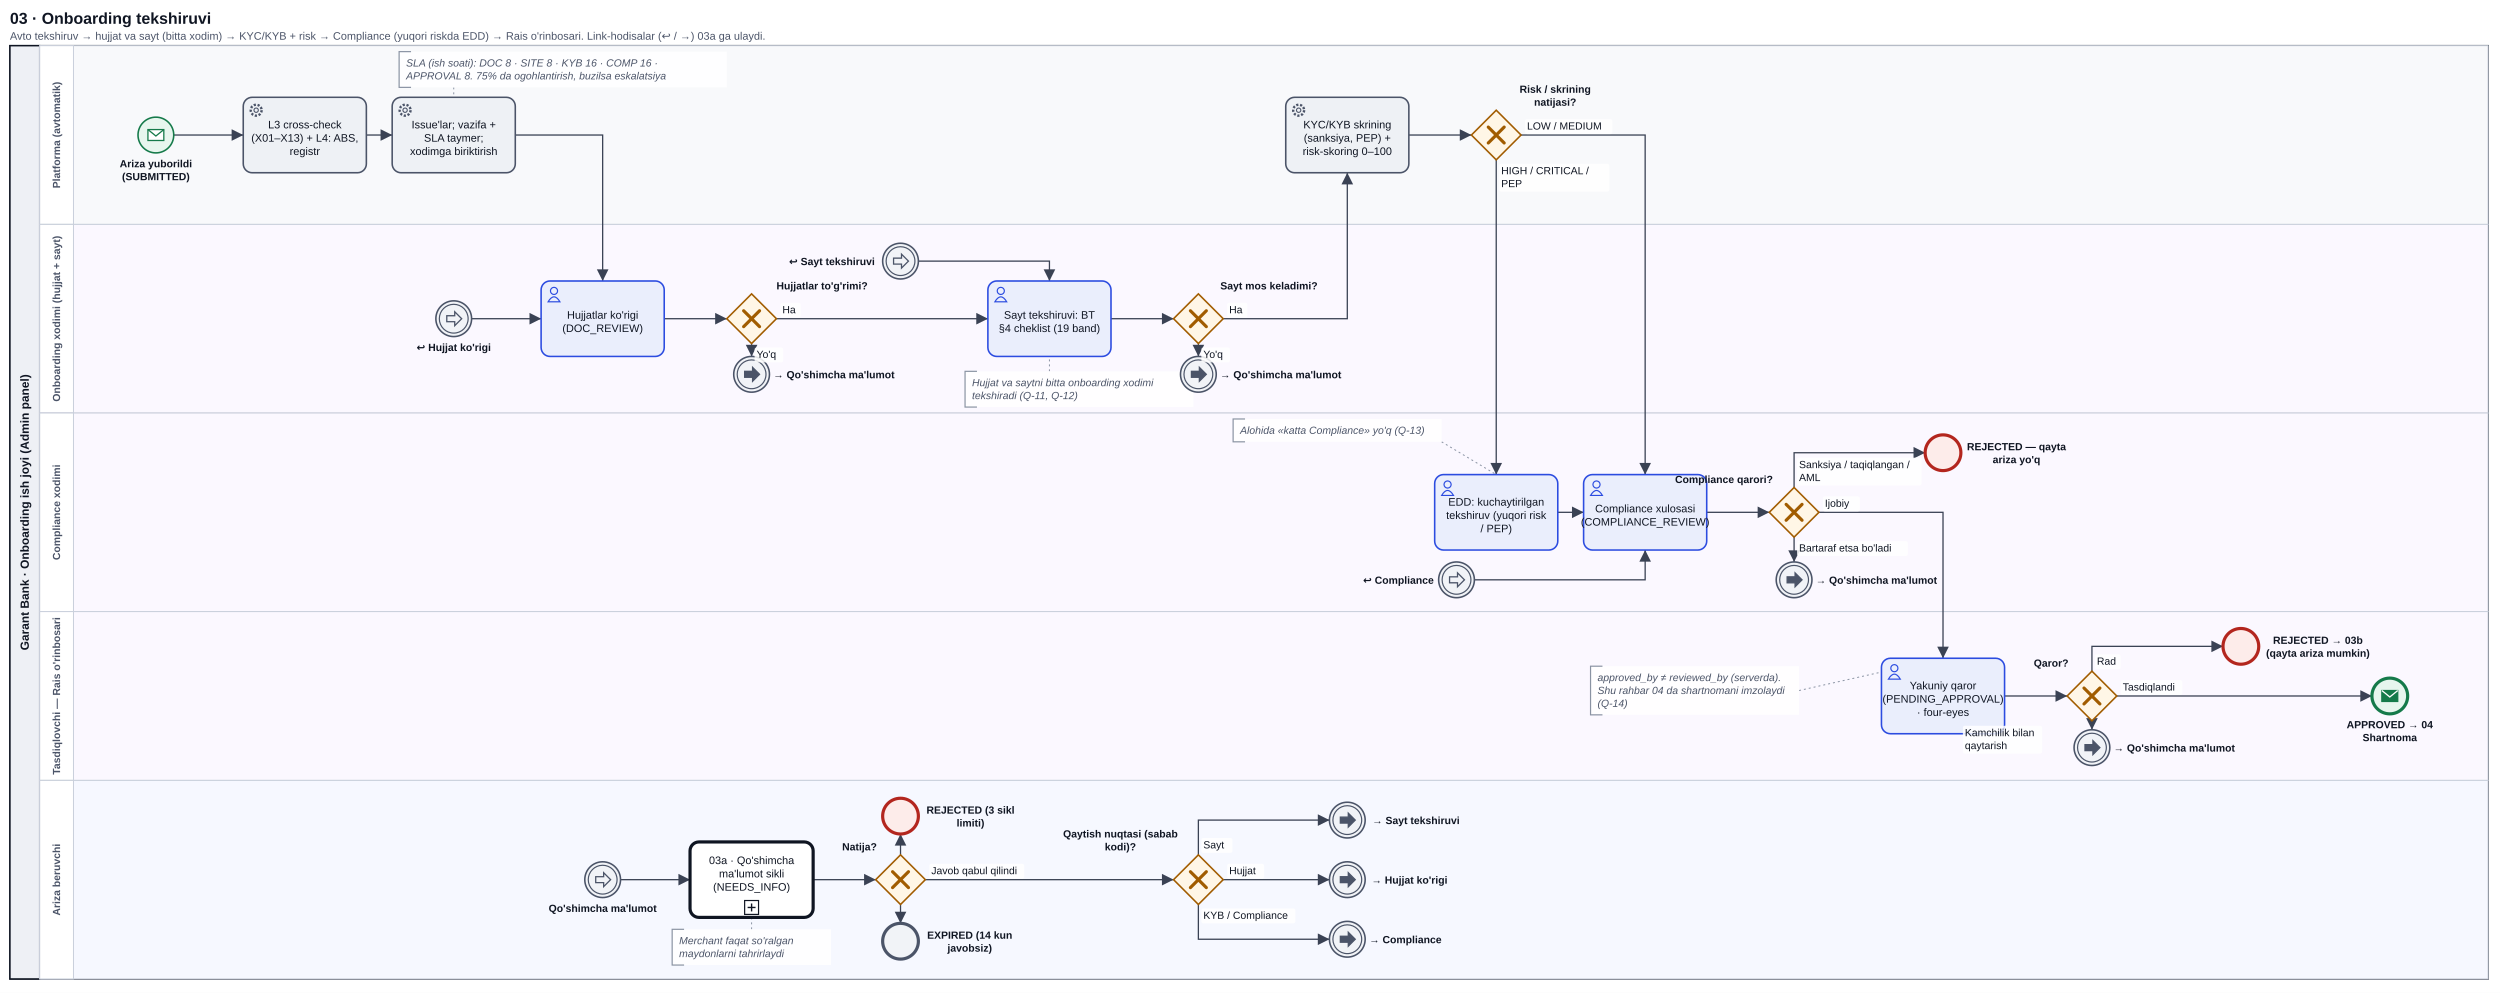
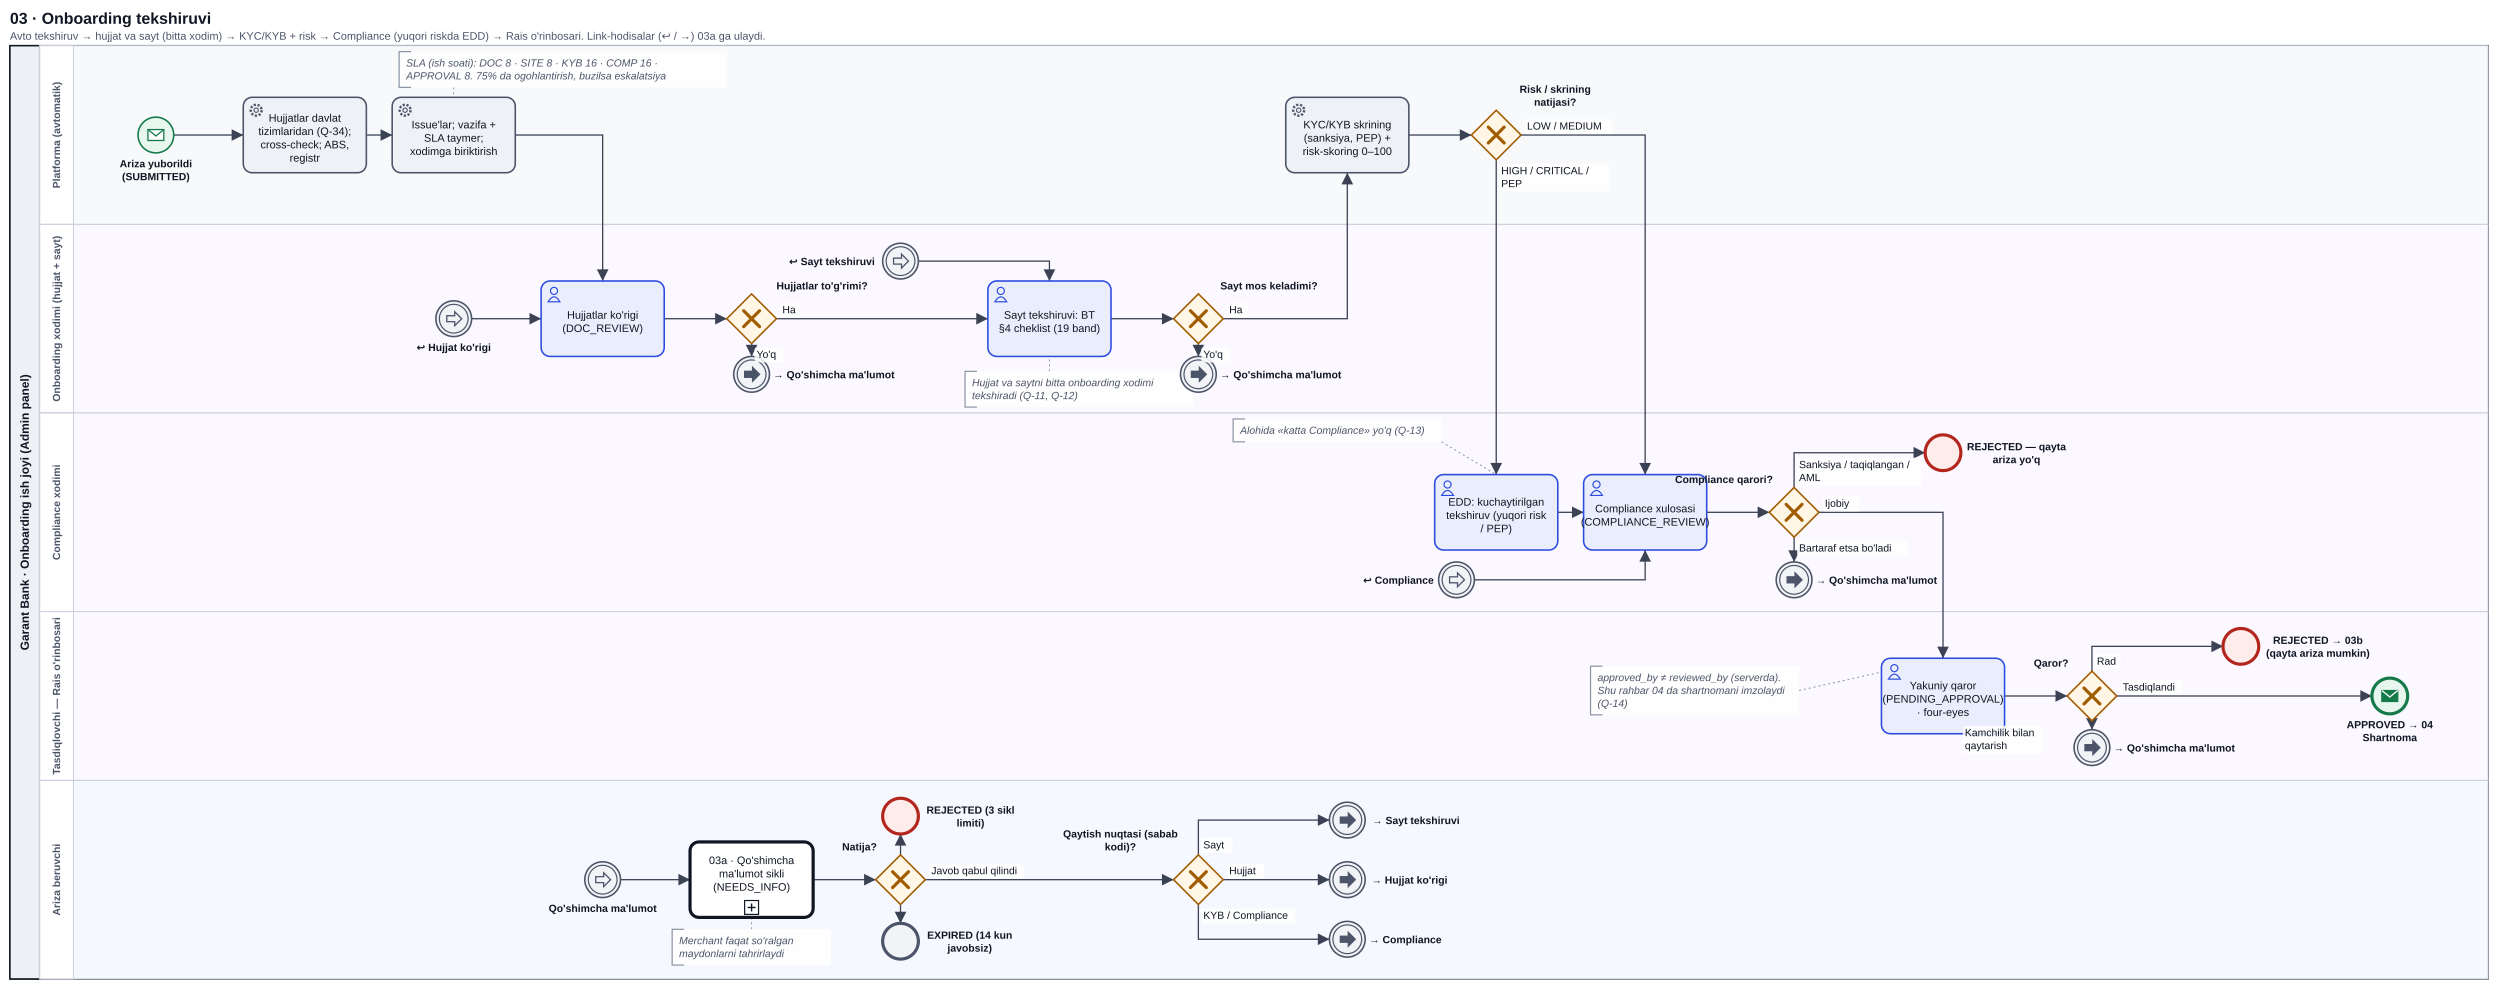
<svg xmlns="http://www.w3.org/2000/svg" width="2518" height="1000" viewBox="0 0 2518 1000" font-family="Segoe UI, Arial, Helvetica, sans-serif">
  <defs>
    <marker id="arr" viewBox="0 0 10 10" refX="10" refY="5" markerWidth="9" markerHeight="9" orient="auto-start-reverse">
      <path d="M0,0 L10,5 L0,10 z" fill="#3A4254" />
    </marker>
  </defs>
  <rect x="0" y="0" width="2518" height="1000" fill="#FFFFFF" />
  <text x="10" y="24" font-size="16" font-weight="700" fill="#0F1522">03 · Onboarding tekshiruvi</text>
  <text x="10" y="40" font-size="11" fill="#4B5468">Avto tekshiruv → hujjat va sayt (bitta xodim) → KYC/KYB + risk → Compliance (yuqori riskda EDD) → Rais o'rinbosari. Link-hodisalar (↩ / →) 03a ga ulaydi.</text>
  <rect x="10" y="46" width="2496" height="940" fill="#FFFFFF" stroke="#0F1522" stroke-width="1.5" />
  <rect x="10" y="46" width="30" height="940" fill="#EEF0F5" stroke="#0F1522" stroke-width="1.5" />
  <g transform="translate(25,516) rotate(-90)">
    <text x="0" y="4" text-anchor="middle" font-size="12" font-weight="700" fill="#0F1522">Garant Bank · Onboarding ish joyi (Admin panel)</text>
  </g>
  <rect x="40" y="46" width="2466" height="180" fill="#F8F9FB" stroke="#C9CFDB" />
  <rect x="40" y="46" width="34" height="180" fill="#FFFFFF" stroke="#C9CFDB" />
  <g transform="translate(57,136) rotate(-90)">
    <text x="0" y="3.5" text-anchor="middle" font-size="10.5" font-weight="600" fill="#4B5468">Platforma (avtomatik)</text>
  </g>
  <rect x="40" y="226" width="2466" height="190" fill="#FBF8FF" stroke="#C9CFDB" />
  <rect x="40" y="226" width="34" height="190" fill="#FFFFFF" stroke="#C9CFDB" />
  <g transform="translate(57,321) rotate(-90)">
    <text x="0" y="3.5" text-anchor="middle" font-size="10.5" font-weight="600" fill="#4B5468">Onboarding xodimi (hujjat + sayt)</text>
  </g>
  <rect x="40" y="416" width="2466" height="200" fill="#FBF8FF" stroke="#C9CFDB" />
  <rect x="40" y="416" width="34" height="200" fill="#FFFFFF" stroke="#C9CFDB" />
  <g transform="translate(57,516) rotate(-90)">
    <text x="0" y="3.5" text-anchor="middle" font-size="10.5" font-weight="600" fill="#4B5468">Compliance xodimi</text>
  </g>
  <rect x="40" y="616" width="2466" height="170" fill="#FBF8FF" stroke="#C9CFDB" />
  <rect x="40" y="616" width="34" height="170" fill="#FFFFFF" stroke="#C9CFDB" />
  <g transform="translate(57,701) rotate(-90)">
    <text x="0" y="3.5" text-anchor="middle" font-size="10.5" font-weight="600" fill="#4B5468">Tasdiqlovchi — Rais o'rinbosari</text>
  </g>
  <rect x="40" y="786" width="2466" height="200" fill="#F6F8FF" stroke="#C9CFDB" />
  <rect x="40" y="786" width="34" height="200" fill="#FFFFFF" stroke="#C9CFDB" />
  <g transform="translate(57,886) rotate(-90)">
    <text x="0" y="3.5" text-anchor="middle" font-size="10.5" font-weight="600" fill="#4B5468">Ariza beruvchi</text>
  </g>
  <path d="M175,136 L245,136" fill="none" stroke="#3A4254" stroke-width="1.3" marker-end="url(#arr)" />
  <path d="M369,136 L395,136" fill="none" stroke="#3A4254" stroke-width="1.3" marker-end="url(#arr)" />
  <path d="M519,136 L607,136 L607,283" fill="none" stroke="#3A4254" stroke-width="1.3" marker-end="url(#arr)" />
  <path d="M475,321 L545,321" fill="none" stroke="#3A4254" stroke-width="1.3" marker-end="url(#arr)" />
  <path d="M669,321 L732,321" fill="none" stroke="#3A4254" stroke-width="1.3" marker-end="url(#arr)" />
  <path d="M757,346 L757,359" fill="none" stroke="#3A4254" stroke-width="1.3" marker-end="url(#arr)" />
  <path d="M782,321 L995,321" fill="none" stroke="#3A4254" stroke-width="1.3" marker-end="url(#arr)" />
  <path d="M925,263 L1057,263 L1057,283" fill="none" stroke="#3A4254" stroke-width="1.3" marker-end="url(#arr)" />
  <path d="M1119,321 L1182,321" fill="none" stroke="#3A4254" stroke-width="1.3" marker-end="url(#arr)" />
  <path d="M1207,346 L1207,359" fill="none" stroke="#3A4254" stroke-width="1.3" marker-end="url(#arr)" />
  <path d="M1232,321 L1357,321 L1357,174" fill="none" stroke="#3A4254" stroke-width="1.3" marker-end="url(#arr)" />
  <path d="M1419,136 L1482,136" fill="none" stroke="#3A4254" stroke-width="1.3" marker-end="url(#arr)" />
  <path d="M1507,161 L1507,478" fill="none" stroke="#3A4254" stroke-width="1.3" marker-end="url(#arr)" />
  <path d="M1532,136 L1657,136 L1657,478" fill="none" stroke="#3A4254" stroke-width="1.3" marker-end="url(#arr)" />
  <path d="M1569,516 L1595,516" fill="none" stroke="#3A4254" stroke-width="1.3" marker-end="url(#arr)" />
  <path d="M1485,584 L1657,584 L1657,554" fill="none" stroke="#3A4254" stroke-width="1.3" marker-end="url(#arr)" />
  <path d="M1719,516 L1782,516" fill="none" stroke="#3A4254" stroke-width="1.3" marker-end="url(#arr)" />
  <path d="M1807,541 L1807,566" fill="none" stroke="#3A4254" stroke-width="1.3" marker-end="url(#arr)" />
  <path d="M1807,491 L1807,456 L1939,456" fill="none" stroke="#3A4254" stroke-width="1.3" marker-end="url(#arr)" />
  <path d="M1832,516 L1957,516 L1957,663" fill="none" stroke="#3A4254" stroke-width="1.3" marker-end="url(#arr)" />
  <path d="M2019,701 L2082,701" fill="none" stroke="#3A4254" stroke-width="1.3" marker-end="url(#arr)" />
  <path d="M2107,726 L2107,735" fill="none" stroke="#3A4254" stroke-width="1.3" marker-end="url(#arr)" />
  <path d="M2107,676 L2107,651 L2239,651" fill="none" stroke="#3A4254" stroke-width="1.3" marker-end="url(#arr)" />
  <path d="M2132,701 L2389,701" fill="none" stroke="#3A4254" stroke-width="1.3" marker-end="url(#arr)" />
  <path d="M625,886 L695,886" fill="none" stroke="#3A4254" stroke-width="1.3" marker-end="url(#arr)" />
  <path d="M819,886 L882,886" fill="none" stroke="#3A4254" stroke-width="1.3" marker-end="url(#arr)" />
  <path d="M932,886 L1182,886" fill="none" stroke="#3A4254" stroke-width="1.3" marker-end="url(#arr)" />
  <path d="M907,911 L907,930" fill="none" stroke="#3A4254" stroke-width="1.3" marker-end="url(#arr)" />
  <path d="M907,861 L907,840" fill="none" stroke="#3A4254" stroke-width="1.3" marker-end="url(#arr)" />
  <path d="M1232,886 L1339,886" fill="none" stroke="#3A4254" stroke-width="1.3" marker-end="url(#arr)" />
  <path d="M1207,861 L1207,826 L1339,826" fill="none" stroke="#3A4254" stroke-width="1.3" marker-end="url(#arr)" />
  <path d="M1207,911 L1207,946 L1339,946" fill="none" stroke="#3A4254" stroke-width="1.3" marker-end="url(#arr)" />
  <path d="M457,88 L457,98" stroke="#8A93A3" stroke-dasharray="2,3" fill="none" />
  <rect x="402" y="52" width="330" height="36" fill="#FFFFFF" fill-opacity="0.9" stroke="none" />
  <path d="M414,52 L402,52 L402,88 L414,88" fill="none" stroke="#8A93A3" stroke-width="1.2" />
  <text x="409" y="67" font-size="10.5" fill="#4B5468" font-style="italic">SLA (ish soati): DOC 8 · SITE 8 · KYB 16 · COMP 16 ·</text>
  <text x="409" y="80" font-size="10.5" fill="#4B5468" font-style="italic">APPROVAL 8. 75% da ogohlantirish, buzilsa eskalatsiya</text>
  <path d="M1057,374 L1057,359" stroke="#8A93A3" stroke-dasharray="2,3" fill="none" />
  <rect x="972" y="374" width="230" height="36" fill="#FFFFFF" fill-opacity="0.9" stroke="none" />
  <path d="M984,374 L972,374 L972,410 L984,410" fill="none" stroke="#8A93A3" stroke-width="1.2" />
  <text x="979" y="389" font-size="10.5" fill="#4B5468" font-style="italic">Hujjat va saytni bitta onboarding xodimi</text>
  <text x="979" y="402" font-size="10.5" fill="#4B5468" font-style="italic">tekshiradi (Q-11, Q-12)</text>
  <path d="M1452,445 L1507,478" stroke="#8A93A3" stroke-dasharray="2,3" fill="none" />
  <rect x="1242" y="422" width="210" height="23" fill="#FFFFFF" fill-opacity="0.9" stroke="none" />
  <path d="M1254,422 L1242,422 L1242,445 L1254,445" fill="none" stroke="#8A93A3" stroke-width="1.2" />
  <text x="1249" y="437" font-size="10.5" fill="#4B5468" font-style="italic">Alohida «katta Compliance» yo'q (Q-13)</text>
  <path d="M1812,695.5 L1957,663" stroke="#8A93A3" stroke-dasharray="2,3" fill="none" />
  <rect x="1602" y="671" width="210" height="49" fill="#FFFFFF" fill-opacity="0.9" stroke="none" />
  <path d="M1614,671 L1602,671 L1602,720 L1614,720" fill="none" stroke="#8A93A3" stroke-width="1.2" />
  <text x="1609" y="686" font-size="10.5" fill="#4B5468" font-style="italic">approved_by ≠ reviewed_by (serverda).</text>
  <text x="1609" y="699" font-size="10.5" fill="#4B5468" font-style="italic">Shu rahbar 04 da shartnomani imzolaydi</text>
  <text x="1609" y="712" font-size="10.5" fill="#4B5468" font-style="italic">(Q-14)</text>
  <path d="M757,936 L757,924" stroke="#8A93A3" stroke-dasharray="2,3" fill="none" />
  <rect x="677" y="936" width="160" height="36" fill="#FFFFFF" fill-opacity="0.9" stroke="none" />
  <path d="M689,936 L677,936 L677,972 L689,972" fill="none" stroke="#8A93A3" stroke-width="1.2" />
  <text x="684" y="951" font-size="10.5" fill="#4B5468" font-style="italic">Merchant faqat so'ralgan</text>
  <text x="684" y="964" font-size="10.5" fill="#4B5468" font-style="italic">maydonlarni tahrirlaydi</text>
  <circle cx="157" cy="136" r="18" fill="#E7F6EE" stroke="#157A4A" stroke-width="1.6" />
  <rect x="149" y="130.5" width="16" height="11" fill="#FFFFFF" stroke="#157A4A" stroke-width="1.3" />
  <path d="M149,130.5 L157,137 L165,130.5" fill="none" stroke="#157A4A" stroke-width="1.3" />
  <text x="157" y="168.5" text-anchor="middle" font-size="10.5" fill="#0F1522" font-weight="600">Ariza yuborildi</text>
  <text x="157" y="181.5" text-anchor="middle" font-size="10.5" fill="#0F1522" font-weight="600">(SUBMITTED)</text>
  <rect x="245" y="98" width="124" height="76" rx="9" fill="#EEF1F5" stroke="#4B5468" stroke-width="1.6" />
  <circle cx="258" cy="111" r="5.5" fill="none" stroke="#4B5468" stroke-width="2.4" stroke-dasharray="2.2,1.7" />
  <circle cx="258" cy="111" r="2.2" fill="none" stroke="#4B5468" stroke-width="1.1" />
-   <text x="307" y="129.3" text-anchor="middle" font-size="11" fill="#0F1522">L3 cross-check</text>
-   <text x="307" y="142.7" text-anchor="middle" font-size="11" fill="#0F1522">(X01–X13) + L4: ABS,</text>
-   <text x="307" y="156.1" text-anchor="middle" font-size="11" fill="#0F1522">registr</text>
+   <text x="307" y="122.6" text-anchor="middle" font-size="11" fill="#0F1522">Hujjatlar davlat</text>
+   <text x="307" y="136" text-anchor="middle" font-size="11" fill="#0F1522">tizimlaridan (Q-34);</text>
+   <text x="307" y="149.4" text-anchor="middle" font-size="11" fill="#0F1522">cross-check; ABS,</text>
+   <text x="307" y="162.8" text-anchor="middle" font-size="11" fill="#0F1522">registr</text>
  <rect x="395" y="98" width="124" height="76" rx="9" fill="#EEF1F5" stroke="#4B5468" stroke-width="1.6" />
  <circle cx="408" cy="111" r="5.5" fill="none" stroke="#4B5468" stroke-width="2.4" stroke-dasharray="2.2,1.7" />
  <circle cx="408" cy="111" r="2.2" fill="none" stroke="#4B5468" stroke-width="1.1" />
  <text x="457" y="129.3" text-anchor="middle" font-size="11" fill="#0F1522">Issue'lar; vazifa +</text>
  <text x="457" y="142.7" text-anchor="middle" font-size="11" fill="#0F1522">SLA taymer;</text>
  <text x="457" y="156.1" text-anchor="middle" font-size="11" fill="#0F1522">xodimga biriktirish</text>
  <circle cx="457" cy="321" r="18" fill="#F1F3F7" stroke="#4B5468" stroke-width="1.6" />
  <circle cx="457" cy="321" r="14.5" fill="none" stroke="#4B5468" stroke-width="1.2" />
  <path d="M450,318 L458,318 L458,314 L465,321 L458,328 L458,324 L450,324 Z" fill="none" stroke="#4B5468" stroke-width="1.3" />
  <text x="457" y="353.5" text-anchor="middle" font-size="10.5" fill="#0F1522" font-weight="600">↩ Hujjat ko'rigi</text>
  <rect x="545" y="283" width="124" height="76" rx="9" fill="#EAEEFC" stroke="#2C4CE0" stroke-width="1.6" />
  <circle cx="558" cy="293" r="3.6" fill="none" stroke="#2C4CE0" stroke-width="1.2" />
  <path d="M552,304 Q558,294 564,304 Z" fill="none" stroke="#2C4CE0" stroke-width="1.2" />
  <text x="607" y="321" text-anchor="middle" font-size="11" fill="#0F1522">Hujjatlar ko'rigi</text>
  <text x="607" y="334.4" text-anchor="middle" font-size="11" fill="#0F1522">(DOC_REVIEW)</text>
  <path d="M757,296 L782,321 L757,346 L732,321 Z" fill="#FFF6E6" stroke="#A15C00" stroke-width="1.6" />
  <path d="M749,313 L765,329 M765,313 L749,329" stroke="#A15C00" stroke-width="3.2" stroke-linecap="round" />
  <text x="828" y="291.5" text-anchor="middle" font-size="10.5" fill="#0F1522" font-weight="600">Hujjatlar to'g'rimi?</text>
  <circle cx="757" cy="377" r="18" fill="#F1F3F7" stroke="#4B5468" stroke-width="1.6" />
  <circle cx="757" cy="377" r="14.5" fill="none" stroke="#4B5468" stroke-width="1.2" />
  <path d="M750,374 L758,374 L758,370 L765,377 L758,384 L758,380 L750,380 Z" fill="#4B5468" stroke="#4B5468" stroke-width="1.3" />
  <text x="839.9" y="381" text-anchor="middle" font-size="10.5" fill="#0F1522" font-weight="600">→ Qo'shimcha ma'lumot</text>
  <circle cx="907" cy="263" r="18" fill="#F1F3F7" stroke="#4B5468" stroke-width="1.6" />
  <circle cx="907" cy="263" r="14.5" fill="none" stroke="#4B5468" stroke-width="1.2" />
  <path d="M900,260 L908,260 L908,256 L915,263 L908,270 L908,266 L900,266 Z" fill="none" stroke="#4B5468" stroke-width="1.3" />
  <text x="837.9" y="267" text-anchor="middle" font-size="10.5" fill="#0F1522" font-weight="600">↩ Sayt tekshiruvi</text>
  <rect x="995" y="283" width="124" height="76" rx="9" fill="#EAEEFC" stroke="#2C4CE0" stroke-width="1.6" />
  <circle cx="1008" cy="293" r="3.6" fill="none" stroke="#2C4CE0" stroke-width="1.2" />
  <path d="M1002,304 Q1008,294 1014,304 Z" fill="none" stroke="#2C4CE0" stroke-width="1.2" />
  <text x="1057" y="321" text-anchor="middle" font-size="11" fill="#0F1522">Sayt tekshiruvi: BT</text>
  <text x="1057" y="334.4" text-anchor="middle" font-size="11" fill="#0F1522">§4 cheklist (19 band)</text>
  <path d="M1207,296 L1232,321 L1207,346 L1182,321 Z" fill="#FFF6E6" stroke="#A15C00" stroke-width="1.6" />
  <path d="M1199,313 L1215,329 M1215,313 L1199,329" stroke="#A15C00" stroke-width="3.2" stroke-linecap="round" />
  <text x="1278.1" y="291.5" text-anchor="middle" font-size="10.5" fill="#0F1522" font-weight="600">Sayt mos keladimi?</text>
  <circle cx="1207" cy="377" r="18" fill="#F1F3F7" stroke="#4B5468" stroke-width="1.6" />
  <circle cx="1207" cy="377" r="14.5" fill="none" stroke="#4B5468" stroke-width="1.2" />
  <path d="M1200,374 L1208,374 L1208,370 L1215,377 L1208,384 L1208,380 L1200,380 Z" fill="#4B5468" stroke="#4B5468" stroke-width="1.3" />
  <text x="1289.9" y="381" text-anchor="middle" font-size="10.5" fill="#0F1522" font-weight="600">→ Qo'shimcha ma'lumot</text>
  <rect x="1295" y="98" width="124" height="76" rx="9" fill="#EEF1F5" stroke="#4B5468" stroke-width="1.6" />
  <circle cx="1308" cy="111" r="5.5" fill="none" stroke="#4B5468" stroke-width="2.4" stroke-dasharray="2.2,1.7" />
  <circle cx="1308" cy="111" r="2.2" fill="none" stroke="#4B5468" stroke-width="1.1" />
  <text x="1357" y="129.3" text-anchor="middle" font-size="11" fill="#0F1522">KYC/KYB skrining</text>
  <text x="1357" y="142.7" text-anchor="middle" font-size="11" fill="#0F1522">(sanksiya, PEP) +</text>
  <text x="1357" y="156.1" text-anchor="middle" font-size="11" fill="#0F1522">risk-skoring 0–100</text>
  <path d="M1507,111 L1532,136 L1507,161 L1482,136 Z" fill="#FFF6E6" stroke="#A15C00" stroke-width="1.6" />
  <path d="M1499,128 L1515,144 M1515,128 L1499,144" stroke="#A15C00" stroke-width="3.2" stroke-linecap="round" />
  <text x="1566.4" y="93.5" text-anchor="middle" font-size="10.5" fill="#0F1522" font-weight="600">Risk / skrining</text>
  <text x="1566.4" y="106.5" text-anchor="middle" font-size="10.5" fill="#0F1522" font-weight="600">natijasi?</text>
  <rect x="1445" y="478" width="124" height="76" rx="9" fill="#EAEEFC" stroke="#2C4CE0" stroke-width="1.6" />
  <circle cx="1458" cy="488" r="3.6" fill="none" stroke="#2C4CE0" stroke-width="1.2" />
  <path d="M1452,499 Q1458,489 1464,499 Z" fill="none" stroke="#2C4CE0" stroke-width="1.2" />
  <text x="1507" y="509.3" text-anchor="middle" font-size="11" fill="#0F1522">EDD: kuchaytirilgan</text>
  <text x="1507" y="522.7" text-anchor="middle" font-size="11" fill="#0F1522">tekshiruv (yuqori risk</text>
  <text x="1507" y="536.1" text-anchor="middle" font-size="11" fill="#0F1522">/ PEP)</text>
  <circle cx="1467" cy="584" r="18" fill="#F1F3F7" stroke="#4B5468" stroke-width="1.6" />
  <circle cx="1467" cy="584" r="14.5" fill="none" stroke="#4B5468" stroke-width="1.2" />
  <path d="M1460,581 L1468,581 L1468,577 L1475,584 L1468,591 L1468,587 L1460,587 Z" fill="none" stroke="#4B5468" stroke-width="1.3" />
  <text x="1408.5" y="588" text-anchor="middle" font-size="10.5" fill="#0F1522" font-weight="600">↩ Compliance</text>
  <rect x="1595" y="478" width="124" height="76" rx="9" fill="#EAEEFC" stroke="#2C4CE0" stroke-width="1.6" />
  <circle cx="1608" cy="488" r="3.6" fill="none" stroke="#2C4CE0" stroke-width="1.2" />
  <path d="M1602,499 Q1608,489 1614,499 Z" fill="none" stroke="#2C4CE0" stroke-width="1.2" />
  <text x="1657" y="516" text-anchor="middle" font-size="11" fill="#0F1522">Compliance xulosasi</text>
  <text x="1657" y="529.4" text-anchor="middle" font-size="11" fill="#0F1522">(COMPLIANCE_REVIEW)</text>
  <path d="M1807,491 L1832,516 L1807,541 L1782,516 Z" fill="#FFF6E6" stroke="#A15C00" stroke-width="1.6" />
  <path d="M1799,508 L1815,524 M1815,508 L1799,524" stroke="#A15C00" stroke-width="3.2" stroke-linecap="round" />
  <text x="1736.4" y="486.5" text-anchor="middle" font-size="10.5" fill="#0F1522" font-weight="600">Compliance qarori?</text>
  <circle cx="1807" cy="584" r="18" fill="#F1F3F7" stroke="#4B5468" stroke-width="1.6" />
  <circle cx="1807" cy="584" r="14.5" fill="none" stroke="#4B5468" stroke-width="1.2" />
  <path d="M1800,581 L1808,581 L1808,577 L1815,584 L1808,591 L1808,587 L1800,587 Z" fill="#4B5468" stroke="#4B5468" stroke-width="1.3" />
  <text x="1889.9" y="588" text-anchor="middle" font-size="10.5" fill="#0F1522" font-weight="600">→ Qo'shimcha ma'lumot</text>
  <circle cx="1957" cy="456" r="18" fill="#FDECEA" stroke="#B3261E" stroke-width="3.2" />
  <text x="2031" y="453.5" text-anchor="middle" font-size="10.5" fill="#0F1522" font-weight="600">REJECTED — qayta</text>
  <text x="2031" y="466.5" text-anchor="middle" font-size="10.5" fill="#0F1522" font-weight="600">ariza yo'q</text>
  <rect x="1895" y="663" width="124" height="76" rx="9" fill="#EAEEFC" stroke="#2C4CE0" stroke-width="1.6" />
  <circle cx="1908" cy="673" r="3.6" fill="none" stroke="#2C4CE0" stroke-width="1.2" />
  <path d="M1902,684 Q1908,674 1914,684 Z" fill="none" stroke="#2C4CE0" stroke-width="1.2" />
  <text x="1957" y="694.3" text-anchor="middle" font-size="11" fill="#0F1522">Yakuniy qaror</text>
  <text x="1957" y="707.7" text-anchor="middle" font-size="11" fill="#0F1522">(PENDING_APPROVAL)</text>
  <text x="1957" y="721.1" text-anchor="middle" font-size="11" fill="#0F1522">· four-eyes</text>
  <path d="M2107,676 L2132,701 L2107,726 L2082,701 Z" fill="#FFF6E6" stroke="#A15C00" stroke-width="1.6" />
  <path d="M2099,693 L2115,709 M2115,693 L2099,709" stroke="#A15C00" stroke-width="3.2" stroke-linecap="round" />
  <text x="2065.9" y="671.5" text-anchor="middle" font-size="10.5" fill="#0F1522" font-weight="600">Qaror?</text>
  <circle cx="2107" cy="753" r="18" fill="#F1F3F7" stroke="#4B5468" stroke-width="1.6" />
  <circle cx="2107" cy="753" r="14.5" fill="none" stroke="#4B5468" stroke-width="1.2" />
  <path d="M2100,750 L2108,750 L2108,746 L2115,753 L2108,760 L2108,756 L2100,756 Z" fill="#4B5468" stroke="#4B5468" stroke-width="1.3" />
  <text x="2189.9" y="757" text-anchor="middle" font-size="10.5" fill="#0F1522" font-weight="600">→ Qo'shimcha ma'lumot</text>
  <circle cx="2257" cy="651" r="18" fill="#FDECEA" stroke="#B3261E" stroke-width="3.2" />
  <text x="2334.6" y="648.5" text-anchor="middle" font-size="10.5" fill="#0F1522" font-weight="600">REJECTED → 03b</text>
  <text x="2334.6" y="661.5" text-anchor="middle" font-size="10.5" fill="#0F1522" font-weight="600">(qayta ariza mumkin)</text>
  <circle cx="2407" cy="701" r="18" fill="#E7F6EE" stroke="#157A4A" stroke-width="3.2" />
  <rect x="2399" y="695.5" width="16" height="11" fill="#157A4A" stroke="#157A4A" stroke-width="1.3" />
  <path d="M2399,695.5 L2407,702 L2415,695.5" fill="none" stroke="#FFFFFF" stroke-width="1.3" />
  <text x="2407" y="733.5" text-anchor="middle" font-size="10.5" fill="#0F1522" font-weight="600">APPROVED → 04</text>
  <text x="2407" y="746.5" text-anchor="middle" font-size="10.5" fill="#0F1522" font-weight="600">Shartnoma</text>
  <circle cx="607" cy="886" r="18" fill="#F1F3F7" stroke="#4B5468" stroke-width="1.6" />
  <circle cx="607" cy="886" r="14.5" fill="none" stroke="#4B5468" stroke-width="1.2" />
  <path d="M600,883 L608,883 L608,879 L615,886 L608,893 L608,889 L600,889 Z" fill="none" stroke="#4B5468" stroke-width="1.3" />
  <text x="607" y="918.5" text-anchor="middle" font-size="10.5" fill="#0F1522" font-weight="600">Qo'shimcha ma'lumot</text>
  <rect x="695" y="848" width="124" height="76" rx="9" fill="#FFFFFF" stroke="#0F1522" stroke-width="3.2" />
  <rect x="750" y="907" width="14" height="14" fill="#FFFFFF" stroke="#0F1522" stroke-width="1.2" />
  <path d="M757,910 L757,918 M753,914 L761,914" stroke="#0F1522" stroke-width="1.4" />
  <text x="757" y="870.3" text-anchor="middle" font-size="11" fill="#0F1522">03a · Qo'shimcha</text>
  <text x="757" y="883.7" text-anchor="middle" font-size="11" fill="#0F1522">ma'lumot sikli</text>
  <text x="757" y="897.1" text-anchor="middle" font-size="11" fill="#0F1522">(NEEDS_INFO)</text>
  <path d="M907,861 L932,886 L907,911 L882,886 Z" fill="#FFF6E6" stroke="#A15C00" stroke-width="1.6" />
  <path d="M899,878 L915,894 M915,878 L899,894" stroke="#A15C00" stroke-width="3.2" stroke-linecap="round" />
  <text x="865.7" y="856.5" text-anchor="middle" font-size="10.5" fill="#0F1522" font-weight="600">Natija?</text>
  <circle cx="907" cy="948" r="18" fill="#F1F3F7" stroke="#4B5468" stroke-width="3.2" />
  <text x="976.7" y="945.5" text-anchor="middle" font-size="10.5" fill="#0F1522" font-weight="600">EXPIRED (14 kun</text>
  <text x="976.7" y="958.5" text-anchor="middle" font-size="10.5" fill="#0F1522" font-weight="600">javobsiz)</text>
  <circle cx="907" cy="822" r="18" fill="#FDECEA" stroke="#B3261E" stroke-width="3.2" />
  <text x="977.5" y="819.5" text-anchor="middle" font-size="10.5" fill="#0F1522" font-weight="600">REJECTED (3 sikl</text>
  <text x="977.5" y="832.5" text-anchor="middle" font-size="10.5" fill="#0F1522" font-weight="600">limiti)</text>
  <path d="M1207,861 L1232,886 L1207,911 L1182,886 Z" fill="#FFF6E6" stroke="#A15C00" stroke-width="1.6" />
  <path d="M1199,878 L1215,894 M1215,878 L1199,894" stroke="#A15C00" stroke-width="3.2" stroke-linecap="round" />
  <text x="1128.5" y="843.5" text-anchor="middle" font-size="10.5" fill="#0F1522" font-weight="600">Qaytish nuqtasi (sabab</text>
  <text x="1128.5" y="856.5" text-anchor="middle" font-size="10.5" fill="#0F1522" font-weight="600">kodi)?</text>
  <circle cx="1357" cy="886" r="18" fill="#F1F3F7" stroke="#4B5468" stroke-width="1.6" />
  <circle cx="1357" cy="886" r="14.5" fill="none" stroke="#4B5468" stroke-width="1.2" />
  <path d="M1350,883 L1358,883 L1358,879 L1365,886 L1358,893 L1358,889 L1350,889 Z" fill="#4B5468" stroke="#4B5468" stroke-width="1.3" />
  <text x="1419.6" y="890" text-anchor="middle" font-size="10.5" fill="#0F1522" font-weight="600">→ Hujjat ko'rigi</text>
  <circle cx="1357" cy="826" r="18" fill="#F1F3F7" stroke="#4B5468" stroke-width="1.6" />
  <circle cx="1357" cy="826" r="14.5" fill="none" stroke="#4B5468" stroke-width="1.2" />
  <path d="M1350,823 L1358,823 L1358,819 L1365,826 L1358,833 L1358,829 L1350,829 Z" fill="#4B5468" stroke="#4B5468" stroke-width="1.3" />
  <text x="1426.1" y="830" text-anchor="middle" font-size="10.5" fill="#0F1522" font-weight="600">→ Sayt tekshiruvi</text>
  <circle cx="1357" cy="946" r="18" fill="#F1F3F7" stroke="#4B5468" stroke-width="1.6" />
  <circle cx="1357" cy="946" r="14.5" fill="none" stroke="#4B5468" stroke-width="1.2" />
  <path d="M1350,943 L1358,943 L1358,939 L1365,946 L1358,953 L1358,949 L1350,949 Z" fill="#4B5468" stroke="#4B5468" stroke-width="1.3" />
  <text x="1415.5" y="950" text-anchor="middle" font-size="10.5" fill="#0F1522" font-weight="600">→ Compliance</text>
  <rect x="760" y="350" width="28.8" height="15" fill="#FFFFFF" fill-opacity="0.85" rx="2" />
  <text x="762" y="360.5" font-size="10.5" fill="#0F1522">Yo'q</text>
  <rect x="786" y="305" width="20.4" height="15" fill="#FFFFFF" fill-opacity="0.85" rx="2" />
  <text x="788" y="315.5" font-size="10.5" fill="#0F1522">Ha</text>
  <rect x="1210" y="350" width="28.8" height="15" fill="#FFFFFF" fill-opacity="0.85" rx="2" />
  <text x="1212" y="360.5" font-size="10.5" fill="#0F1522">Yo'q</text>
  <rect x="1236" y="305" width="20.4" height="15" fill="#FFFFFF" fill-opacity="0.85" rx="2" />
  <text x="1238" y="315.5" font-size="10.5" fill="#0F1522">Ha</text>
  <rect x="1510" y="165" width="110.9" height="28" fill="#FFFFFF" fill-opacity="0.85" rx="2" />
  <text x="1512" y="175.5" font-size="10.5" fill="#0F1522">HIGH / CRITICAL /</text>
  <text x="1512" y="188.5" font-size="10.5" fill="#0F1522">PEP</text>
  <rect x="1536" y="120" width="88" height="15" fill="#FFFFFF" fill-opacity="0.85" rx="2" />
  <text x="1538" y="130.5" font-size="10.5" fill="#0F1522">LOW / MEDIUM</text>
  <rect x="1810" y="545" width="111.5" height="15" fill="#FFFFFF" fill-opacity="0.85" rx="2" />
  <text x="1812" y="555.5" font-size="10.5" fill="#0F1522">Bartaraf etsa bo'ladi</text>
  <rect x="1810" y="461" width="125.4" height="28" fill="#FFFFFF" fill-opacity="0.85" rx="2" />
  <text x="1812" y="471.5" font-size="10.5" fill="#0F1522">Sanksiya / taqiqlangan /</text>
  <text x="1812" y="484.5" font-size="10.5" fill="#0F1522">AML</text>
  <rect x="1836" y="500" width="37.2" height="15" fill="#FFFFFF" fill-opacity="0.85" rx="2" />
  <text x="1838" y="510.5" font-size="10.5" fill="#0F1522">Ijobiy</text>
  <rect x="1977" y="731" width="79.8" height="28" fill="#FFFFFF" fill-opacity="0.85" rx="2" />
  <text x="1979" y="741.5" font-size="10.5" fill="#0F1522">Kamchilik bilan</text>
  <text x="1979" y="754.5" font-size="10.5" fill="#0F1522">qaytarish</text>
  <rect x="2110" y="659" width="25.9" height="15" fill="#FFFFFF" fill-opacity="0.85" rx="2" />
  <text x="2112" y="669.5" font-size="10.5" fill="#0F1522">Rad</text>
  <rect x="2136" y="685" width="62" height="15" fill="#FFFFFF" fill-opacity="0.85" rx="2" />
  <text x="2138" y="695.5" font-size="10.5" fill="#0F1522">Tasdiqlandi</text>
  <rect x="936" y="870" width="95.6" height="15" fill="#FFFFFF" fill-opacity="0.85" rx="2" />
  <text x="938" y="880.5" font-size="10.5" fill="#0F1522">Javob qabul qilindi</text>
  <rect x="1236" y="870" width="37.2" height="15" fill="#FFFFFF" fill-opacity="0.85" rx="2" />
  <text x="1238" y="880.5" font-size="10.5" fill="#0F1522">Hujjat</text>
  <rect x="1210" y="844" width="31.3" height="15" fill="#FFFFFF" fill-opacity="0.85" rx="2" />
  <text x="1212" y="854.5" font-size="10.5" fill="#0F1522">Sayt</text>
  <rect x="1210" y="915" width="94.7" height="15" fill="#FFFFFF" fill-opacity="0.85" rx="2" />
  <text x="1212" y="925.5" font-size="10.5" fill="#0F1522">KYB / Compliance</text>
</svg>
